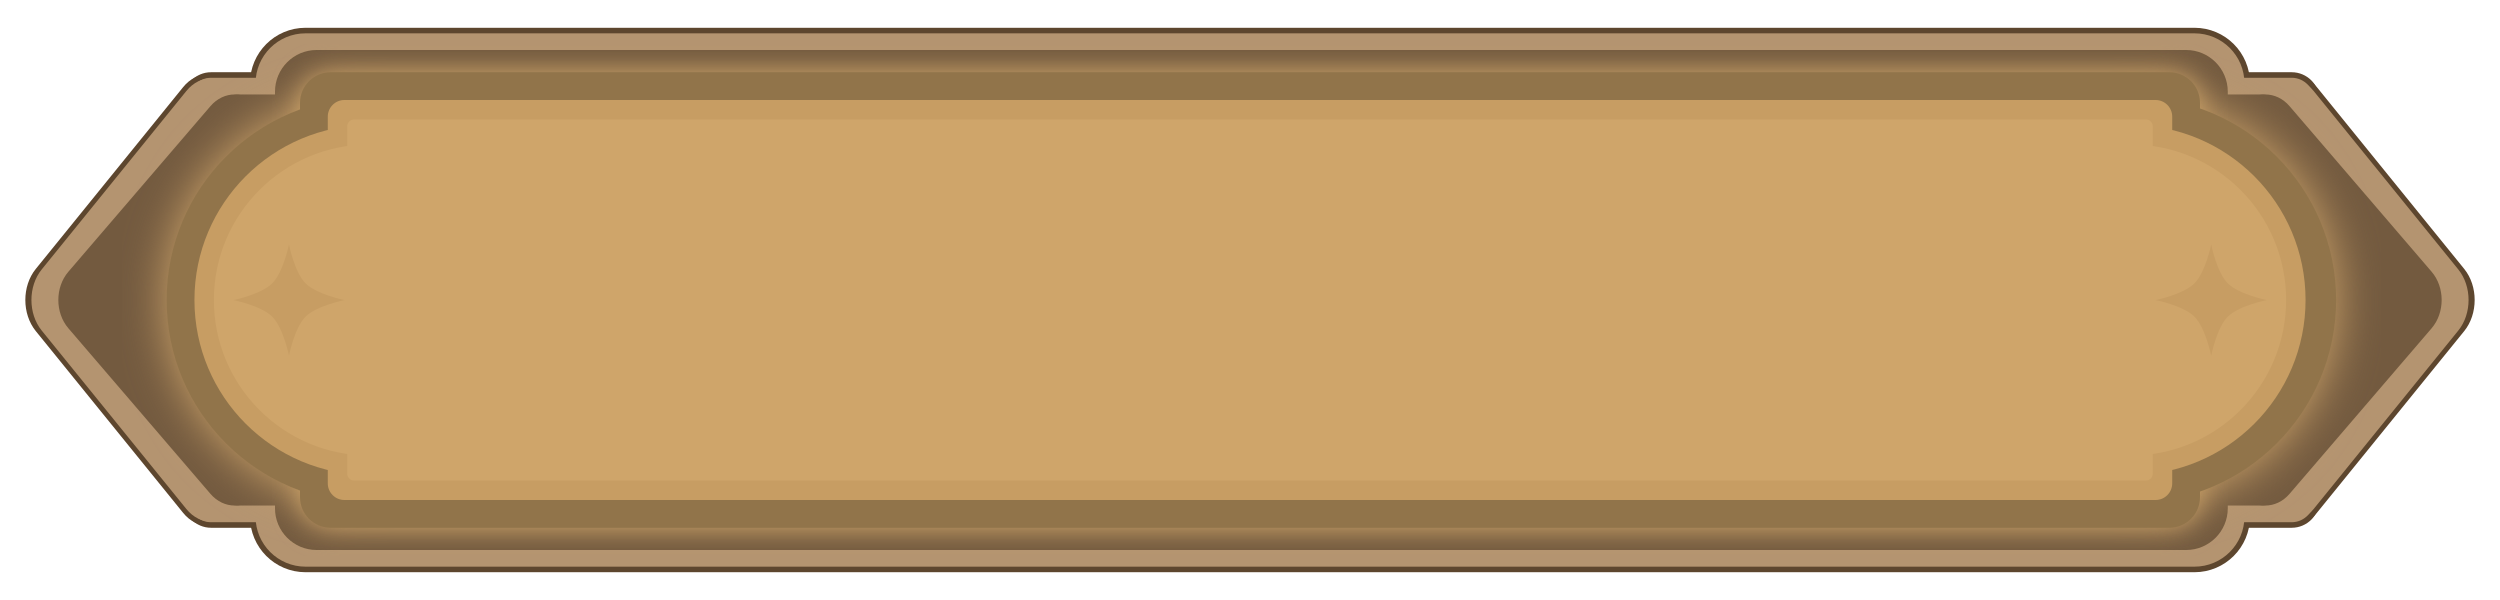
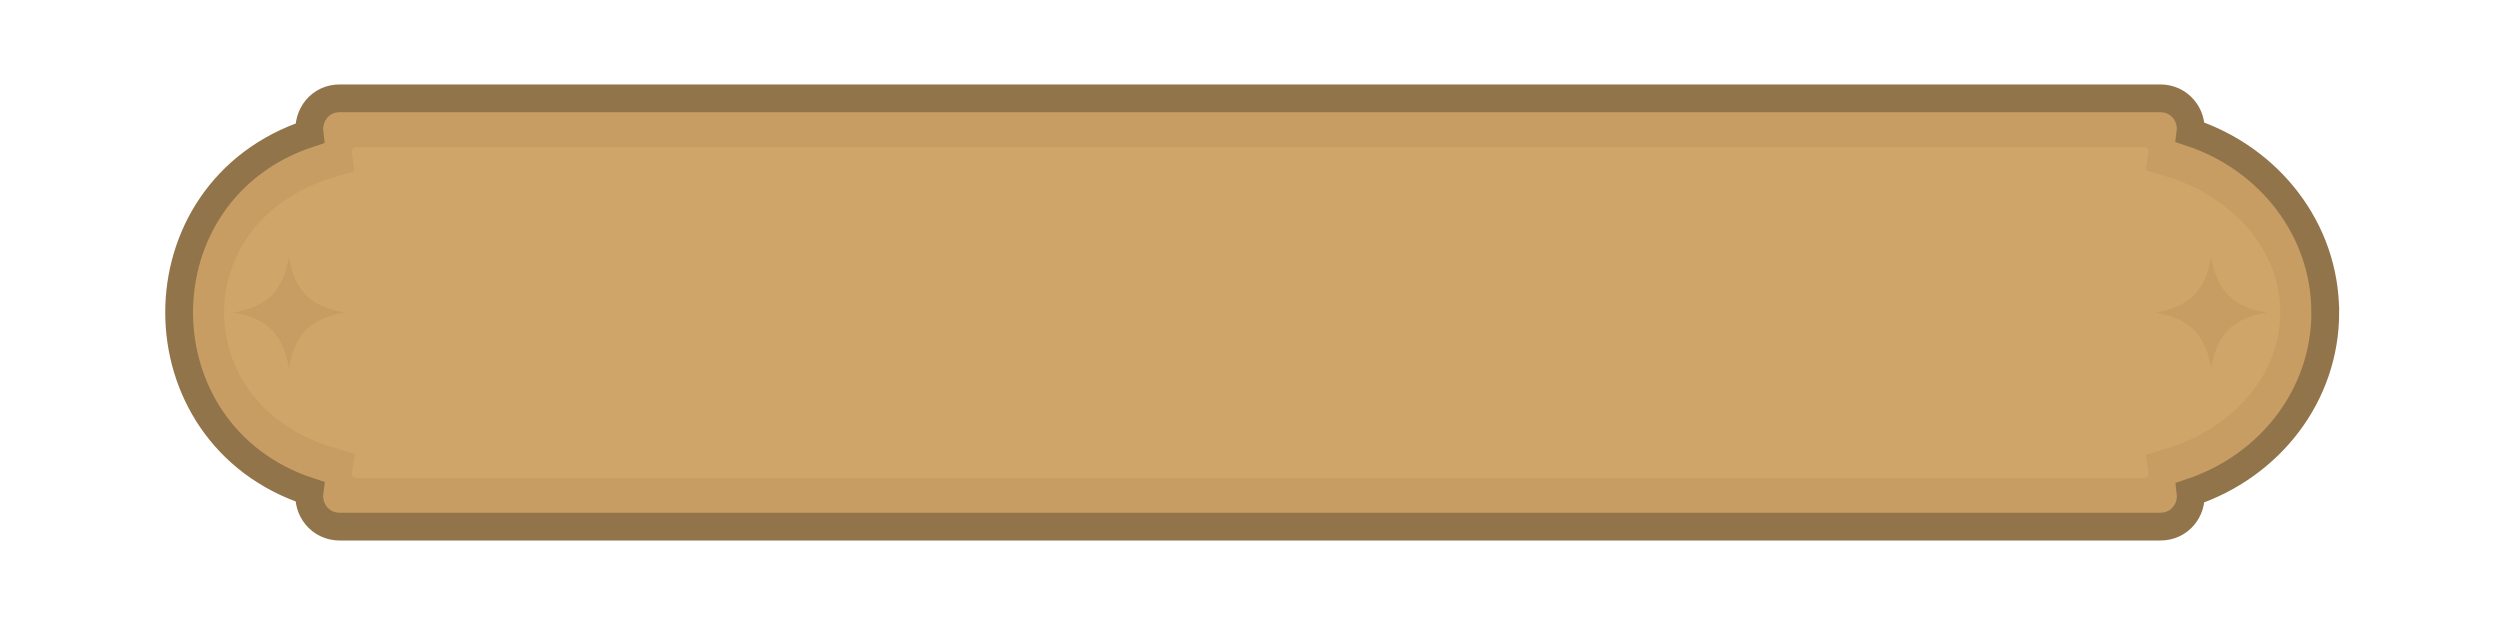
- <svg xmlns="http://www.w3.org/2000/svg" viewBox="0 0 900 216" fill="none">
-   <g>
-     <rect x="90" y="10" width="720" height="196" rx="20" fill="#5D462E" />
-     <rect x="66" y="26" width="769" height="164" rx="10" fill="#5D462E" />
-     <path d="M12.878 119.186C7.87 113.008 7.87 102.992 12.878 96.814L65.932 31.362C70.94 25.184 79.06 25.184 84.067 31.362L137.122 96.814C142.13 102.992 142.13 113.008 137.122 119.186L84.067 184.638C79.06 190.816 70.94 190.816 65.932 184.638L12.878 119.186Z" fill="#5D462E" />
-     <path d="M762.878 119.186C757.87 113.008 757.87 102.992 762.878 96.814L815.932 31.362C820.94 25.184 829.06 25.184 834.067 31.362L887.122 96.814C892.13 102.992 892.13 113.008 887.122 119.186L834.067 184.638C829.06 190.816 820.94 190.816 815.932 184.638L762.878 119.186Z" fill="#5D462E" />
-     <rect x="92" y="12" width="716" height="192" rx="18" fill="#B49470" />
-     <rect x="68" y="28" width="765" height="160" rx="8" fill="#B49470" />
-     <path d="M15.003 118.984C10.086 112.918 10.086 103.083 15.003 97.016L67.097 32.75C72.014 26.684 79.986 26.684 84.903 32.75L136.997 97.016C141.914 103.083 141.914 112.918 136.997 118.984L84.903 183.25C79.986 189.316 72.014 189.316 67.097 183.25L15.003 118.984Z" fill="#B49470" />
-     <path d="M763.003 118.984C758.086 112.918 758.086 103.083 763.003 97.016L815.096 32.75C820.014 26.684 827.986 26.684 832.903 32.75L884.997 97.016C889.914 103.083 889.914 112.918 884.997 118.984L832.903 183.25C827.986 189.316 820.014 189.316 815.096 183.25L763.003 118.984Z" fill="#B49470" />
-     <rect x="99" y="18" width="703" height="180" rx="15" fill="#735A3F" />
-     <rect x="78" y="34" width="744" height="148" rx="8" fill="#735A3F" />
-     <path d="M755.62 118.185C750.793 112.56 750.793 103.44 755.62 97.814L806.758 38.219C811.585 32.594 819.411 32.594 824.238 38.219L875.376 97.814C880.203 103.44 880.203 112.56 875.376 118.185L824.238 177.781C819.411 183.406 811.585 183.406 806.758 177.781L755.62 118.185Z" fill="#735A3F" />
-     <path d="M24.62 118.185C19.793 112.56 19.793 103.44 24.62 97.814L75.758 38.219C80.585 32.594 88.411 32.594 93.238 38.219L144.376 97.814C149.203 103.44 149.203 112.56 144.376 118.185L93.238 177.781C88.411 183.406 80.585 183.406 75.758 177.781L24.62 118.185Z" fill="#735A3F" />
-     <g filter="url(#filter1_f_254_89)">
-       <rect x="60" y="35" width="781" height="146" rx="73" fill="#CFA56A" />
-     </g>
-     <g filter="url(#filter2_f_254_89)">
-       <rect x="108" y="26" width="684" height="164" rx="11.032" fill="#CFA56A" />
-     </g>
-     <rect x="60" y="35" width="781" height="146" rx="73" fill="#91744A" />
-     <rect x="108" y="26" width="684" height="164" rx="11.032" fill="#91744A" />
-     <rect x="70" y="45" width="760" height="126" rx="63" fill="#C79D63" />
-     <rect x="118" y="36" width="664" height="144" rx="6" fill="#C79D63" />
-     <rect x="77" y="52" width="746" height="112" rx="56" fill="#CFA56A" />
-     <rect x="125" y="43" width="650" height="130" rx="2.5" fill="#CFA56A" />
-     <path d="M776 108.031C776 108.031 786 106 790 102C794 98 796.031 88 796.031 88C796.031 88 798 98 802 102C806 106 816.063 108.031 816.063 108.031C816.063 108.031 806 110 802 114C798 118 796.031 128.063 796.031 128.063C796.031 128.063 794 118 790 114C786 110 776 108.031 776 108.031Z" fill="#C79D63" />
-     <path d="M84 108.031C84 108.031 94 106 98 102C102 98 104.031 88 104.031 88C104.031 88 106 98 110 102C114 106 124.063 108.031 124.063 108.031C124.063 108.031 114 110 110 114C106 118 104.031 128.063 104.031 128.063C104.031 128.063 102 118 98 114C94 110 84 108.031 84 108.031Z" fill="#C79D63" />
-   </g>
-   <defs>
-     <filter id="filter1_f_254_89" x="44" y="19" width="813" height="178" filterUnits="userSpaceOnUse" color-interpolation-filters="sRGB">
-       <feFlood flood-opacity="0" result="BackgroundImageFix" />
-       <feBlend mode="normal" in="SourceGraphic" in2="BackgroundImageFix" result="shape" />
-       <feGaussianBlur stdDeviation="8" result="effect1_foregroundBlur_254_89" />
-     </filter>
-     <filter id="filter2_f_254_89" x="98" y="16" width="704" height="184" filterUnits="userSpaceOnUse" color-interpolation-filters="sRGB">
-       <feFlood flood-opacity="0" result="BackgroundImageFix" />
-       <feBlend mode="normal" in="SourceGraphic" in2="BackgroundImageFix" result="shape" />
-       <feGaussianBlur stdDeviation="5" result="effect1_foregroundBlur_254_89" />
-     </filter>
-   </defs>
+ <svg xmlns="http://www.w3.org/2000/svg" viewBox="0 0 512 128">
+   <path d="M471.84,64c-.02,14.94-11.05,27.79-27.04,32.58.4,3.18-2.2,6.2-6.09,6.17H73.32c-3.93.03-6.59-3.11-6.09-6.33-34.79-10.24-35.01-54.45,0-64.83-.44-3.23,2.09-6.36,6.09-6.33h365.39c3.83-.03,6.54,2.99,6.09,6.17,15.75,4.68,27.04,17.5,27.04,32.58Z" fill="#cfa56a" stroke="#c79d63" stroke-miterlimit="10" stroke-width="9.67" />
+   <path d="M476.22,64c-.02,16.91-11.28,31.45-27.6,36.87.41,3.6-2.25,7.01-6.21,6.98H69.6c-4.01.03-6.72-3.51-6.21-7.17-35.49-11.59-35.72-61.63,0-73.37-.45-3.65,2.14-7.2,6.21-7.17h372.8c3.91-.03,6.67,3.38,6.21,6.98,16.07,5.3,27.6,19.81,27.6,36.87h0Z" fill="none" stroke="#91744a" stroke-miterlimit="10" stroke-width="5.69" />
+   <path d="M441.46,64.02c6.96-1.22,10.18-4.49,11.39-11.39,1.19,7.03,4.48,10.18,11.39,11.39-7.04,1.19-10.21,4.41-11.39,11.39-1.22-6.97-4.43-10.21-11.39-11.39Z" fill="#c79d63" />
+   <path d="M47.79,64.02c6.96-1.22,10.18-4.49,11.39-11.39,1.19,7.03,4.48,10.18,11.39,11.39-7.04,1.19-10.21,4.41-11.39,11.39-1.22-6.97-4.43-10.21-11.39-11.39Z" fill="#c79d63" />
</svg>
